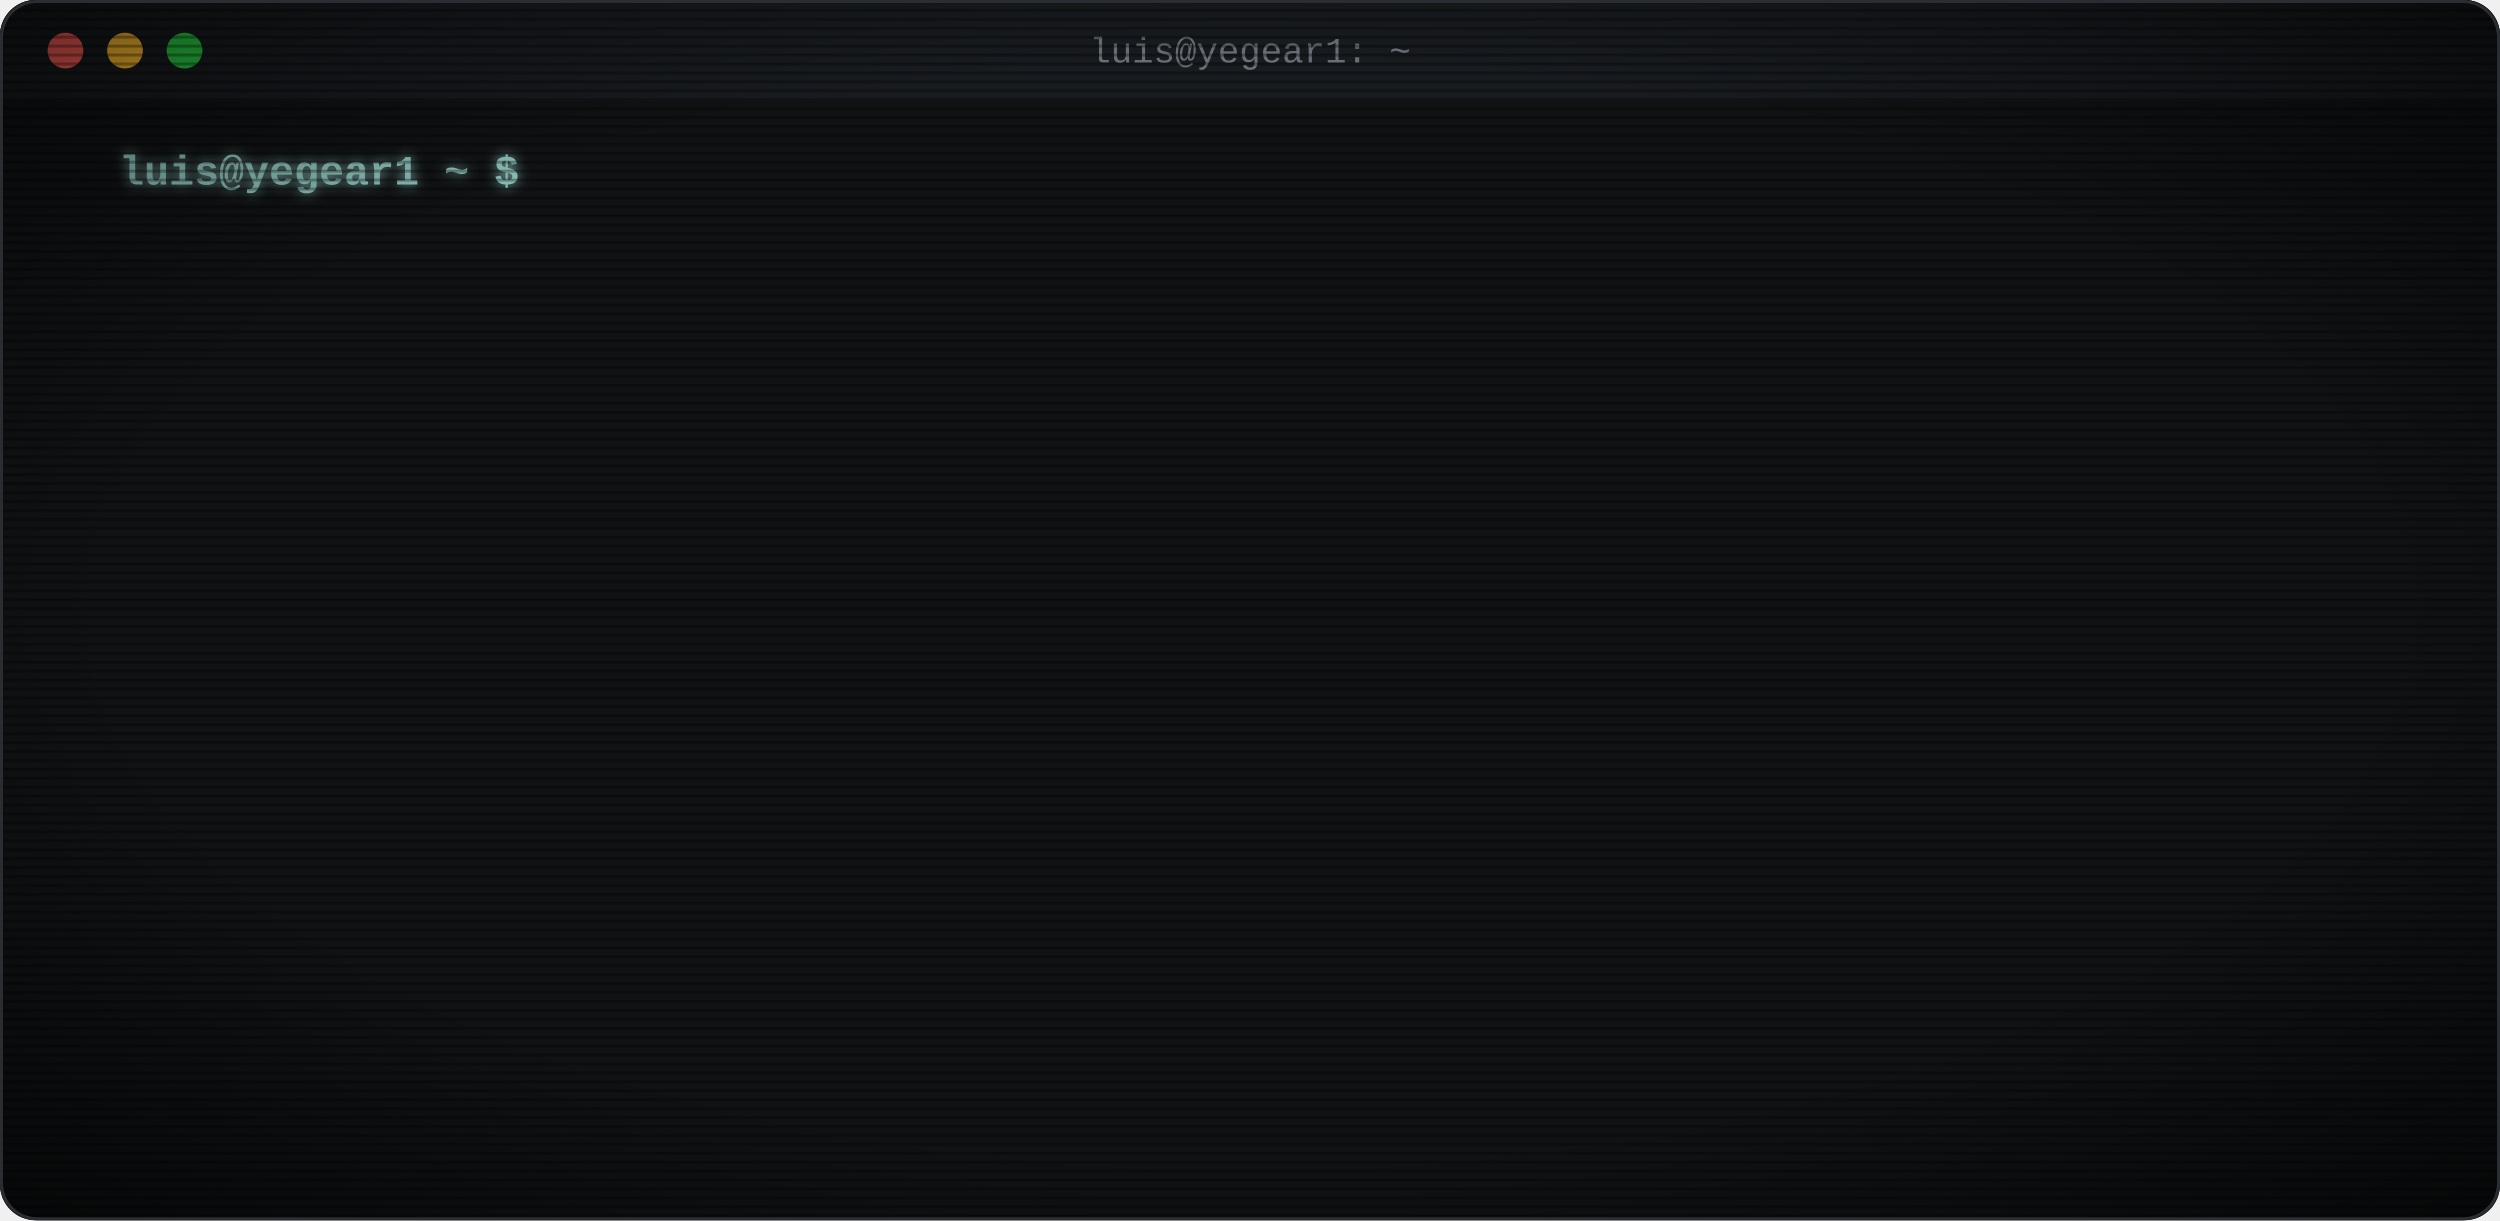
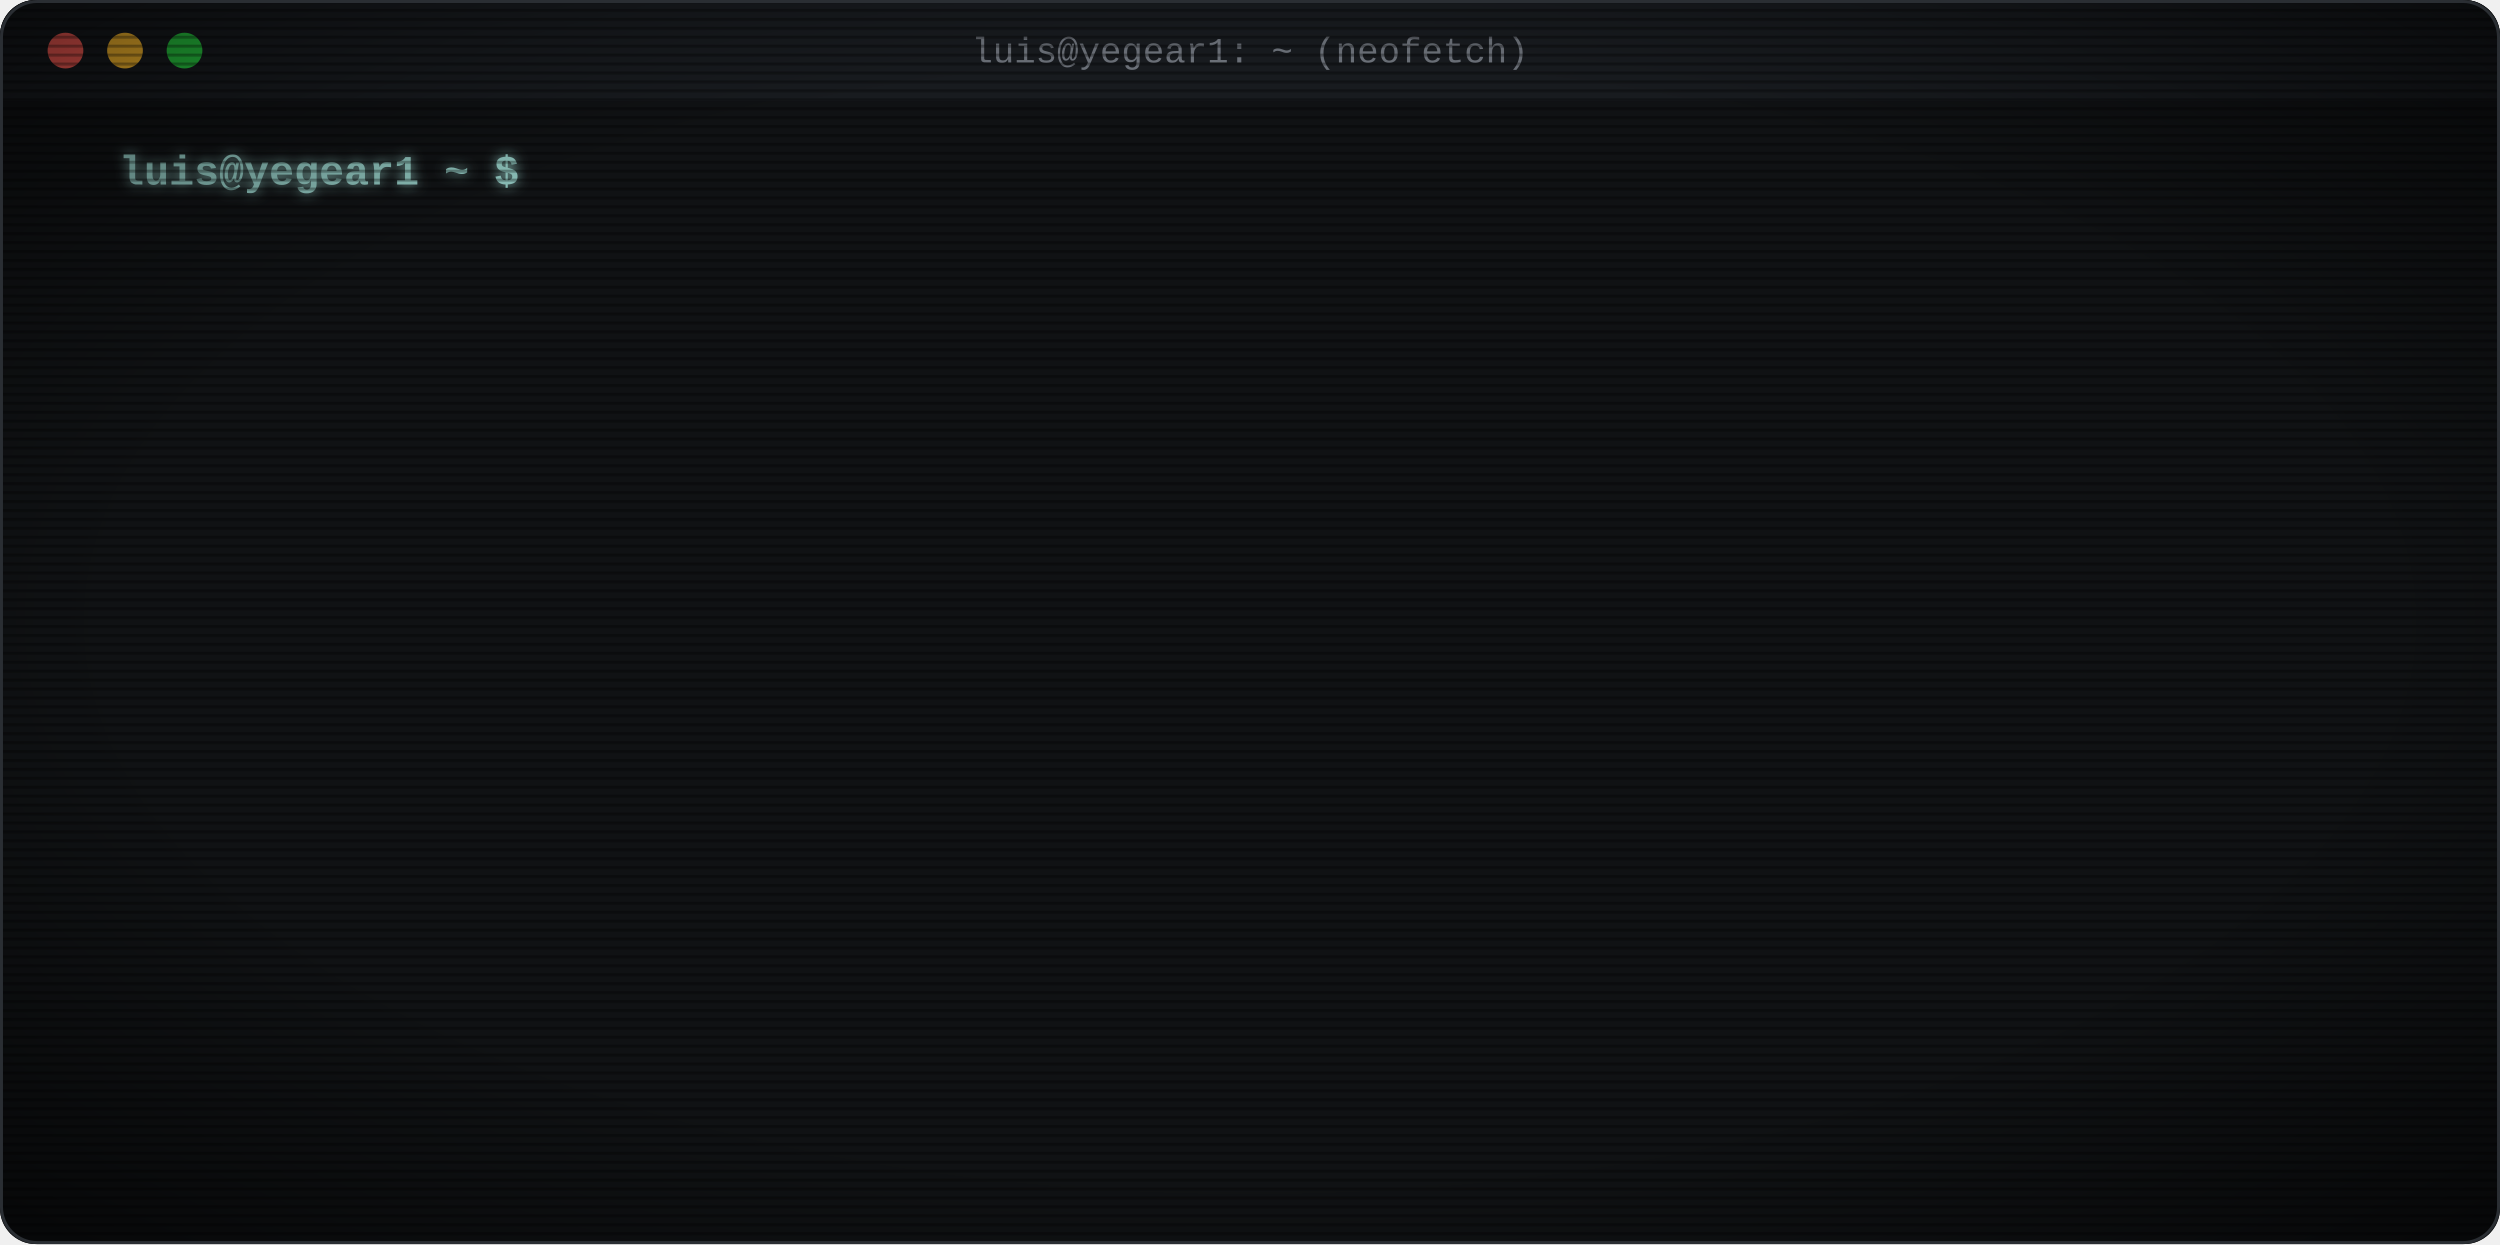
- <svg xmlns="http://www.w3.org/2000/svg" viewBox="0 0 840 410" width="840" height="410" role="img" aria-label="neofetch-style card: Luis (@yegear1), Infra &amp; Aspiring Dev, Homelab, Docker, Proxmox, Python, Go, TypeScript.">
+ <svg xmlns="http://www.w3.org/2000/svg" viewBox="0 0 840 418" width="840" height="418" role="img" aria-label="neofetch-style card with spinning 3D ASCII cube: Luis (@yegear1), Infra &amp; Aspiring Dev, Homelab, Docker, Proxmox, Python, Go, TypeScript.">
  <defs>
    <filter id="glow" x="-10%" y="-10%" width="120%" height="120%">
      <feGaussianBlur stdDeviation="2.2" result="b" />
      <feMerge>
        <feMergeNode in="b" />
        <feMergeNode in="SourceGraphic" />
      </feMerge>
    </filter>
    <pattern id="scan" width="4" height="3" patternUnits="userSpaceOnUse">
      <rect width="4" height="1" fill="#000" opacity="0.3" />
    </pattern>
    <radialGradient id="vig" cx="50%" cy="50%" r="75%">
      <stop offset="60%" stop-color="#000" stop-opacity="0" />
      <stop offset="100%" stop-color="#000" stop-opacity=".7" />
    </radialGradient>
    <clipPath id="win">
-       <rect width="840" height="410" rx="12" />
+       <rect width="840" height="418" rx="12" />
    </clipPath>
-     <linearGradient id="lg" x1="0" y1="0" x2="0" y2="1">
+     <linearGradient id="lg" x1="0" y1="0" x2="1" y2="1">
      <stop offset="0" stop-color="#8abeb7" />
      <stop offset=".5" stop-color="#81a2be" />
      <stop offset="1" stop-color="#b294bb" />
    </linearGradient>
  </defs>
  <style>
  .t{font-family:ui-monospace,SFMono-Regular,Menlo,Consolas,'Liberation Mono',monospace;white-space:pre}
  .bar{font-family:ui-monospace,SFMono-Regular,Menlo,Consolas,'Liberation Mono',monospace;font-size:12px;fill:#6b7078}
  .cur{animation:blink 1s infinite steps(1)}
  @keyframes blink{0%{opacity:1}50%{opacity:0}}
-   @media (prefers-reduced-motion:reduce){.cur{animation:none}}
-   .wh{fill:#e6e6e6}.dim{fill:#5c6370}.key{fill:#8abeb7;font-weight:700}.logo{fill:url(#lg)}
+   @keyframes cframe{0%,8.33%{opacity:1}8.34%,100%{opacity:0}}
+   .cf{opacity:0;animation:cframe 1.8s infinite steps(1)}
+   .cf0{animation-delay:0.000s}
+   .cf1{animation-delay:0.150s}
+   .cf2{animation-delay:0.300s}
+   .cf3{animation-delay:0.450s}
+   .cf4{animation-delay:0.600s}
+   .cf5{animation-delay:0.750s}
+   .cf6{animation-delay:0.900s}
+   .cf7{animation-delay:1.050s}
+   .cf8{animation-delay:1.200s}
+   .cf9{animation-delay:1.350s}
+   .cf10{animation-delay:1.500s}
+   .cf11{animation-delay:1.650s}
+   @media (prefers-reduced-motion:reduce){.cur,.cf{animation:none}.cf0{opacity:1}}
+   .wh{fill:#e6e6e6}.dim{fill:#5c6370}.key{fill:#8abeb7;font-weight:700}.logo{fill:url(#lg);font-weight:700}
</style>
  <g clip-path="url(#win)">
-     <rect width="840" height="410" fill="#101214" />
+     <rect width="840" height="418" fill="#101214" />
    <rect width="840" height="34" fill="#181b1f" />
    <circle cx="22" cy="17" r="6" fill="#ff5f57" />
    <circle cx="42" cy="17" r="6" fill="#febc2e" />
    <circle cx="62" cy="17" r="6" fill="#28c840" />
-     <text x="420" y="21" text-anchor="middle" class="bar">luis@yegear1: ~</text>
+     <text x="420" y="21" text-anchor="middle" class="bar">luis@yegear1: ~ (neofetch)</text>
    <g filter="url(#glow)">
      <text x="40" y="62" class="t key" font-size="14" textLength="142.8" lengthAdjust="spacingAndGlyphs">luis@yegear1 ~ $ </text>
      <clipPath id="ty">
        <rect x="181.8" y="48" height="22" width="0">
-           <animate attributeName="width" values="9.4;17.8;26.2;34.6;43.0;51.4;59.8;68.2" begin="0.40s" dur="0.64s" calcMode="discrete" fill="freeze" />
+           <animate attributeName="width" values="9.4;17.8;26.2;34.6;43.0;51.4;59.8;68.2;76.6;85.0;93.4;101.8;110.2;118.6;127.0;135.4;143.8;152.2;160.6;169.0;177.4" begin="0.25s" dur="0.75s" calcMode="discrete" fill="freeze" />
        </rect>
      </clipPath>
-       <text x="182.8" y="62" class="t wh" font-size="14" textLength="67.2" lengthAdjust="spacingAndGlyphs" clip-path="url(#ty)">neofetch</text>
-       <g opacity="0">
-         <set attributeName="opacity" to="1" begin="1.34s" fill="freeze" />
-         <text x="40" y="96.0" class="t logo" font-size="17" textLength="173.4" lengthAdjust="spacingAndGlyphs">██╗   ██╗███████╗</text>
-         <text x="40" y="113.0" class="t logo" font-size="17" textLength="173.4" lengthAdjust="spacingAndGlyphs">╚██╗ ██╔╝██╔════╝</text>
-         <text x="40" y="130.0" class="t logo" font-size="17" textLength="173.4" lengthAdjust="spacingAndGlyphs"> ╚████╔╝ █████╗  </text>
-         <text x="40" y="147.0" class="t logo" font-size="17" textLength="173.4" lengthAdjust="spacingAndGlyphs">  ╚██╔╝  ██╔══╝  </text>
-         <text x="40" y="164.0" class="t logo" font-size="17" textLength="173.4" lengthAdjust="spacingAndGlyphs">   ██║   ███████╗</text>
-         <text x="40" y="181.0" class="t logo" font-size="17" textLength="173.4" lengthAdjust="spacingAndGlyphs">   ╚═╝   ╚══════╝</text>
-         <text x="40" y="198.0" class="t logo" font-size="17" textLength="173.4" lengthAdjust="spacingAndGlyphs"> ██████╗ ███████╗</text>
-         <text x="40" y="215.0" class="t logo" font-size="17" textLength="173.4" lengthAdjust="spacingAndGlyphs">██╔════╝ ██╔════╝</text>
-         <text x="40" y="232.0" class="t logo" font-size="17" textLength="173.4" lengthAdjust="spacingAndGlyphs">██║  ███╗█████╗  </text>
-         <text x="40" y="249.0" class="t logo" font-size="17" textLength="173.4" lengthAdjust="spacingAndGlyphs">██║   ██║██╔══╝  </text>
-         <text x="40" y="266.0" class="t logo" font-size="17" textLength="173.4" lengthAdjust="spacingAndGlyphs">╚██████╔╝███████╗</text>
-         <text x="40" y="283.0" class="t logo" font-size="17" textLength="173.4" lengthAdjust="spacingAndGlyphs"> ╚═════╝ ╚══════╝</text>
-       </g>
-       <g opacity="0">
-         <set attributeName="opacity" to="1" begin="1.39s" fill="freeze" />
+       <text x="182.8" y="62" class="t wh" font-size="14" textLength="176.4" lengthAdjust="spacingAndGlyphs" clip-path="url(#ty)">neofetch --ascii-cube</text>
+       <g opacity="0">
+         <set attributeName="opacity" to="1" begin="1.10s" fill="freeze" />
+         <g class="cf cf0">
+           <text x="34" y="92" class="t logo" font-size="14.5">                      </text>
+           <text x="34" y="110" class="t logo" font-size="14.5">  @@@@@@@@@@@@@@$     </text>
+           <text x="34" y="128" class="t logo" font-size="14.5">  @@@@@@@@@@@@@@@@$   </text>
+           <text x="34" y="146" class="t logo" font-size="14.5">  ~@@@@@@@@@@@@@@@@@  </text>
+           <text x="34" y="164" class="t logo" font-size="14.5">  ~~@@@@@@@@@@@@@@@@@$</text>
+           <text x="34" y="182" class="t logo" font-size="14.5">  ~~~@@@@@@@@@@@@@@@@@</text>
+           <text x="34" y="200" class="t logo" font-size="14.5">  ~~~~@@@@@@@@@@@@@+++</text>
+           <text x="34" y="218" class="t logo" font-size="14.5">  ~~~~~@@@@@@+++++++++</text>
+           <text x="34" y="236" class="t logo" font-size="14.5">   ~~~~~+++++++++++++ </text>
+           <text x="34" y="254" class="t logo" font-size="14.5">    ~~~~+++++++++++   </text>
+           <text x="34" y="272" class="t logo" font-size="14.5">    ~~~++++++++++     </text>
+           <text x="34" y="290" class="t logo" font-size="14.5">     ~~++++++         </text>
+           <text x="34" y="308" class="t logo" font-size="14.5">      ++              </text>
+         </g>
+         <g class="cf cf1">
+           <text x="34" y="92" class="t logo" font-size="14.5">                      </text>
+           <text x="34" y="110" class="t logo" font-size="14.5">                      </text>
+           <text x="34" y="128" class="t logo" font-size="14.5">      @@@@@@@@++++++  </text>
+           <text x="34" y="146" class="t logo" font-size="14.5">@@@@@@@@@@@@@+++++++  </text>
+           <text x="34" y="164" class="t logo" font-size="14.5">~~~~~~~~~~~~~~++++++  </text>
+           <text x="34" y="182" class="t logo" font-size="14.5">~~~~~~~~~~~~~~++++++  </text>
+           <text x="34" y="200" class="t logo" font-size="14.5">;~~~~~~~~~~~~~++++++  </text>
+           <text x="34" y="218" class="t logo" font-size="14.5"> ~~~~~~~~~~~~~++++++  </text>
+           <text x="34" y="236" class="t logo" font-size="14.5"> ~~~~~~~~~~~~~++++++  </text>
+           <text x="34" y="254" class="t logo" font-size="14.5"> ;~~~~~~~~~~~~+++++   </text>
+           <text x="34" y="272" class="t logo" font-size="14.5">  ~~~~~~~~~~~~++++    </text>
+           <text x="34" y="290" class="t logo" font-size="14.5">    ~~~~~~~~~~+++     </text>
+           <text x="34" y="308" class="t logo" font-size="14.5">           ~~~++      </text>
+         </g>
+         <g class="cf cf2">
+           <text x="34" y="92" class="t logo" font-size="14.5">         @++          </text>
+           <text x="34" y="110" class="t logo" font-size="14.5">       @@~~~++        </text>
+           <text x="34" y="128" class="t logo" font-size="14.5">     @@~~~~~~~++      </text>
+           <text x="34" y="146" class="t logo" font-size="14.5">   @@~~~~~~~~~~~++    </text>
+           <text x="34" y="164" class="t logo" font-size="14.5"> @@~~~~~~~~~~~~~~+++  </text>
+           <text x="34" y="182" class="t logo" font-size="14.5">@@~~~~~~~~~~~~~~~~~+++</text>
+           <text x="34" y="200" class="t logo" font-size="14.5">~~~~~~~~~~~~~~~~~~~~~+</text>
+           <text x="34" y="218" class="t logo" font-size="14.5">~~~~~~~~~~~~~~~~~~~~~~</text>
+           <text x="34" y="236" class="t logo" font-size="14.5"> ;~~~~~~~~~~~~~~~~~~~ </text>
+           <text x="34" y="254" class="t logo" font-size="14.5">   ;~~~~~~~~~~~~~~~   </text>
+           <text x="34" y="272" class="t logo" font-size="14.5">     ~~~~~~~~~~~~     </text>
+           <text x="34" y="290" class="t logo" font-size="14.5">       ~~~~~~~~       </text>
+           <text x="34" y="308" class="t logo" font-size="14.5">        ;~~~~         </text>
+         </g>
+         <g class="cf cf3">
+           <text x="34" y="92" class="t logo" font-size="14.5">    ++++              </text>
+           <text x="34" y="110" class="t logo" font-size="14.5">    @~~~~~~~~~~~~~~~  </text>
+           <text x="34" y="128" class="t logo" font-size="14.5">    @~~~~~~~~~~~~~~~  </text>
+           <text x="34" y="146" class="t logo" font-size="14.5">    @~~~~~~~~~~~~~~~  </text>
+           <text x="34" y="164" class="t logo" font-size="14.5">    @~~~~~~~~~~~~~~~~ </text>
+           <text x="34" y="182" class="t logo" font-size="14.5">    @~~~~~~~~~~~~~~~~ </text>
+           <text x="34" y="200" class="t logo" font-size="14.5">    @~~~~~~~~~~~~~~~~ </text>
+           <text x="34" y="218" class="t logo" font-size="14.5">    @~~~~~~~~~~~~~~~~~</text>
+           <text x="34" y="236" class="t logo" font-size="14.5">    @~~~~~~~~~~~~~~~~~</text>
+           <text x="34" y="254" class="t logo" font-size="14.5">    @;;;;;;;;;;;;;;;;;</text>
+           <text x="34" y="272" class="t logo" font-size="14.5">   @@;;;;;;;;;;;;;#   </text>
+           <text x="34" y="290" class="t logo" font-size="14.5">                      </text>
+           <text x="34" y="308" class="t logo" font-size="14.5">                      </text>
+         </g>
+         <g class="cf cf4">
+           <text x="34" y="92" class="t logo" font-size="14.5">                      </text>
+           <text x="34" y="110" class="t logo" font-size="14.5">    ++~~~~~~~~        </text>
+           <text x="34" y="128" class="t logo" font-size="14.5"> @@@~~~~~~~~~~~~~~    </text>
+           <text x="34" y="146" class="t logo" font-size="14.5"> @@@@@@~~~~~~~~~~~~~~~</text>
+           <text x="34" y="164" class="t logo" font-size="14.5"> @@@@@@@@@~~~~~~~~~~;;</text>
+           <text x="34" y="182" class="t logo" font-size="14.5"> @@@@@@@@@@@@~~~~;;;;;</text>
+           <text x="34" y="200" class="t logo" font-size="14.5"> @@@@@@@@@@@@@@@;;;;; </text>
+           <text x="34" y="218" class="t logo" font-size="14.5"> @@@@@@@@@@@@@@@;;;;  </text>
+           <text x="34" y="236" class="t logo" font-size="14.5"> @@@@@@@@@@@@@@;;;;   </text>
+           <text x="34" y="254" class="t logo" font-size="14.5"> $@@@@@@@@@@@@;;;;    </text>
+           <text x="34" y="272" class="t logo" font-size="14.5">   $@@@@@@@@@;;;      </text>
+           <text x="34" y="290" class="t logo" font-size="14.5">      @@@@@@@;;       </text>
+           <text x="34" y="308" class="t logo" font-size="14.5">        @@@@;         </text>
+         </g>
+         <g class="cf cf5">
+           <text x="34" y="92" class="t logo" font-size="14.5">                      </text>
+           <text x="34" y="110" class="t logo" font-size="14.5">                      </text>
+           <text x="34" y="128" class="t logo" font-size="14.5">  +@@@@@@@@@@@@@@@@@  </text>
+           <text x="34" y="146" class="t logo" font-size="14.5">  +@@@@@@@@@@@@@@@@@  </text>
+           <text x="34" y="164" class="t logo" font-size="14.5">  +@@@@@@@@@@@@@@@@@  </text>
+           <text x="34" y="182" class="t logo" font-size="14.5">  +@@@@@@@@@@@@@@@@@  </text>
+           <text x="34" y="200" class="t logo" font-size="14.5">  +@@@@@@@@@@@@@@@@@  </text>
+           <text x="34" y="218" class="t logo" font-size="14.5">  +@@@@@@@@@@@@@@@@@  </text>
+           <text x="34" y="236" class="t logo" font-size="14.5">  +@@@@@@@@@@@@@@@@@  </text>
+           <text x="34" y="254" class="t logo" font-size="14.5">  +@@@@@@@@@@@@@@@@@  </text>
+           <text x="34" y="272" class="t logo" font-size="14.5">  +@@@@@@@@@@@@@@@@@  </text>
+           <text x="34" y="290" class="t logo" font-size="14.5">  +@@@@@@@@@@@@@@@@@  </text>
+           <text x="34" y="308" class="t logo" font-size="14.5">                      </text>
+         </g>
+         <g class="cf cf6">
+           <text x="34" y="92" class="t logo" font-size="14.5">     +@@@@            </text>
+           <text x="34" y="110" class="t logo" font-size="14.5">    ++@@@@@@@@@@@@    </text>
+           <text x="34" y="128" class="t logo" font-size="14.5">   ++++@@@@@@@@@@@@   </text>
+           <text x="34" y="146" class="t logo" font-size="14.5">   ++++@@@@@@@@@@@@@  </text>
+           <text x="34" y="164" class="t logo" font-size="14.5">  ++++++@@@@@@@@@@@@@ </text>
+           <text x="34" y="182" class="t logo" font-size="14.5">  ++++++@@@@@@@@@@@@@@</text>
+           <text x="34" y="200" class="t logo" font-size="14.5">  ++++++@@@@@@@@@@@@@@</text>
+           <text x="34" y="218" class="t logo" font-size="14.5">  +++++++@@@@@@@@@@@@@</text>
+           <text x="34" y="236" class="t logo" font-size="14.5">   ++++++$$$$$$$$$$$$$</text>
+           <text x="34" y="254" class="t logo" font-size="14.5">   ++++$$$$$$$$$$$$$$ </text>
+           <text x="34" y="272" class="t logo" font-size="14.5">   +++$$$$$$$$$$$     </text>
+           <text x="34" y="290" class="t logo" font-size="14.5">   +$$$$$#            </text>
+           <text x="34" y="308" class="t logo" font-size="14.5">                      </text>
+         </g>
+         <g class="cf cf7">
+           <text x="34" y="92" class="t logo" font-size="14.5">       ++             </text>
+           <text x="34" y="110" class="t logo" font-size="14.5">      +++++@          </text>
+           <text x="34" y="128" class="t logo" font-size="14.5">     +++++++$@        </text>
+           <text x="34" y="146" class="t logo" font-size="14.5">    +++++++$$$$@@     </text>
+           <text x="34" y="164" class="t logo" font-size="14.5">   +++++++$$$$$$$$@   </text>
+           <text x="34" y="182" class="t logo" font-size="14.5"> +++++++$$$$$$$$$$$$$ </text>
+           <text x="34" y="200" class="t logo" font-size="14.5"> ++++++$$$$$$$$$$$$$$$</text>
+           <text x="34" y="218" class="t logo" font-size="14.5"> +++++$$$$$$$$$$$$$$$$</text>
+           <text x="34" y="236" class="t logo" font-size="14.5"> +++$$$$$$$$$$$$$$$$$$</text>
+           <text x="34" y="254" class="t logo" font-size="14.5"> ++$$$$$$$$$$$$$$$$$  </text>
+           <text x="34" y="272" class="t logo" font-size="14.5">  $$$$$$$$$$$$$$$$$   </text>
+           <text x="34" y="290" class="t logo" font-size="14.5">     #$$$$$$$$$$$     </text>
+           <text x="34" y="308" class="t logo" font-size="14.5">           #$$$       </text>
+         </g>
+         <g class="cf cf8">
+           <text x="34" y="92" class="t logo" font-size="14.5">          +$$$        </text>
+           <text x="34" y="110" class="t logo" font-size="14.5">        +$$$$$$       </text>
+           <text x="34" y="128" class="t logo" font-size="14.5">      +$$$$$$$$$$     </text>
+           <text x="34" y="146" class="t logo" font-size="14.5">    +$$$$$$$$$$$$$$   </text>
+           <text x="34" y="164" class="t logo" font-size="14.5">  +$$$$$$$$$$$$$$$$$  </text>
+           <text x="34" y="182" class="t logo" font-size="14.5">+$$$$$$$$$$$$$$$$$$$$$</text>
+           <text x="34" y="200" class="t logo" font-size="14.5">#$$$$$$$$$$$$$$$$$$$$$</text>
+           <text x="34" y="218" class="t logo" font-size="14.5">#$$$$$$$$$$$$$$$$$$$$$</text>
+           <text x="34" y="236" class="t logo" font-size="14.5">  #$$$$$$$$$$$$$$$$$$ </text>
+           <text x="34" y="254" class="t logo" font-size="14.5">   ##$$$$$$$$$$$$$$   </text>
+           <text x="34" y="272" class="t logo" font-size="14.5">     #$$$$$$$$$$$$    </text>
+           <text x="34" y="290" class="t logo" font-size="14.5">       #$$$$$$$       </text>
+           <text x="34" y="308" class="t logo" font-size="14.5">         #$$$         </text>
+         </g>
+         <g class="cf cf9">
+           <text x="34" y="92" class="t logo" font-size="14.5">         $$$$         </text>
+           <text x="34" y="110" class="t logo" font-size="14.5">      $$$$$$$$        </text>
+           <text x="34" y="128" class="t logo" font-size="14.5">   $$$$$$$$$$$$@      </text>
+           <text x="34" y="146" class="t logo" font-size="14.5"> $$$$$$$$$$$$$$$@     </text>
+           <text x="34" y="164" class="t logo" font-size="14.5">$$$$$$$$$$$$$$$$$@    </text>
+           <text x="34" y="182" class="t logo" font-size="14.5">$$$$$$$$$$$$$$$$$$$   </text>
+           <text x="34" y="200" class="t logo" font-size="14.5">#$$$$$$$$$$$$$$$$$$$  </text>
+           <text x="34" y="218" class="t logo" font-size="14.5"> #$$$$$$$$$$$$$$$$$$@ </text>
+           <text x="34" y="236" class="t logo" font-size="14.5"> #$$$$$$$$$$$$$$$;;;; </text>
+           <text x="34" y="254" class="t logo" font-size="14.5">  #$$$$$$$$$$$;;;;;   </text>
+           <text x="34" y="272" class="t logo" font-size="14.5">   $$$$$$$;;;;;       </text>
+           <text x="34" y="290" class="t logo" font-size="14.5">   #$$$;;;;;          </text>
+           <text x="34" y="308" class="t logo" font-size="14.5">                      </text>
+         </g>
+         <g class="cf cf10">
+           <text x="34" y="92" class="t logo" font-size="14.5">        $$@@+         </text>
+           <text x="34" y="110" class="t logo" font-size="14.5">      $$$$@@@@@@      </text>
+           <text x="34" y="128" class="t logo" font-size="14.5">    $$$$$$@@@@@@@@@+  </text>
+           <text x="34" y="146" class="t logo" font-size="14.5">  $$$$$$$$@@@@@@@@@@  </text>
+           <text x="34" y="164" class="t logo" font-size="14.5">  $$$$$$$$@@@@@@@@@@@ </text>
+           <text x="34" y="182" class="t logo" font-size="14.5">  $$$$$$$$@@@@@@@@@@@ </text>
+           <text x="34" y="200" class="t logo" font-size="14.5">  $$$$$$$$@@@@@@@@@@@ </text>
+           <text x="34" y="218" class="t logo" font-size="14.5"> #$$$$$$$$@@@@@@@@@@@@</text>
+           <text x="34" y="236" class="t logo" font-size="14.5"> $$$$$$$$$@@@@@@@@@@@@</text>
+           <text x="34" y="254" class="t logo" font-size="14.5"> $$$$$$$;;;;;@@@@@@@@@</text>
+           <text x="34" y="272" class="t logo" font-size="14.5"> $$;;;;;;;;;;;;;;;;;  </text>
+           <text x="34" y="290" class="t logo" font-size="14.5">                      </text>
+           <text x="34" y="308" class="t logo" font-size="14.5">                      </text>
+         </g>
+         <g class="cf cf11">
+           <text x="34" y="92" class="t logo" font-size="14.5">                      </text>
+           <text x="34" y="110" class="t logo" font-size="14.5">   ++++++++           </text>
+           <text x="34" y="128" class="t logo" font-size="14.5">   $@@@@@@@++++++++++ </text>
+           <text x="34" y="146" class="t logo" font-size="14.5">   $@@@@@@@@@@@@@@@@@ </text>
+           <text x="34" y="164" class="t logo" font-size="14.5">   $@@@@@@@@@@@@@@@@  </text>
+           <text x="34" y="182" class="t logo" font-size="14.5">  $$@@@@@@@@@@@@@@@@  </text>
+           <text x="34" y="200" class="t logo" font-size="14.5">  $@@@@@@@@@@@@@@@@@  </text>
+           <text x="34" y="218" class="t logo" font-size="14.5">  $@@@@@@@@@@@@@@@@@  </text>
+           <text x="34" y="236" class="t logo" font-size="14.5">  $@@@@@@@@@@@@@@@@@  </text>
+           <text x="34" y="254" class="t logo" font-size="14.5">  $@@@@@@@@@@@@@@@@@  </text>
+           <text x="34" y="272" class="t logo" font-size="14.5">  $@@@@@@@@@@@@@@@@@  </text>
+           <text x="34" y="290" class="t logo" font-size="14.5">  $@@@@@@@@@@@@@@@@@  </text>
+           <text x="34" y="308" class="t logo" font-size="14.5">                      </text>
+         </g>
+       </g>
+       <g opacity="0">
+         <set attributeName="opacity" to="1" begin="1.15s" fill="freeze" />
        <text x="260" y="96" class="t key" font-size="14" textLength="100.8" lengthAdjust="spacingAndGlyphs">luis@yegear1</text>
      </g>
      <g opacity="0">
-         <set attributeName="opacity" to="1" begin="1.45s" fill="freeze" />
+         <set attributeName="opacity" to="1" begin="1.20s" fill="freeze" />
        <text x="260" y="118" class="t dim" font-size="14" textLength="100.8" lengthAdjust="spacingAndGlyphs">────────────</text>
      </g>
      <g opacity="0">
-         <set attributeName="opacity" to="1" begin="1.51s" fill="freeze" />
+         <set attributeName="opacity" to="1" begin="1.25s" fill="freeze" />
        <text x="260" y="140" class="t key" font-size="14" textLength="42.0" lengthAdjust="spacingAndGlyphs">Role:</text>
        <text x="310.4" y="140" class="t wh" font-size="14" textLength="168.0" lengthAdjust="spacingAndGlyphs">Infra &amp; Aspiring Dev</text>
      </g>
      <g opacity="0">
-         <set attributeName="opacity" to="1" begin="1.57s" fill="freeze" />
+         <set attributeName="opacity" to="1" begin="1.30s" fill="freeze" />
        <text x="260" y="162" class="t key" font-size="14" textLength="42.0" lengthAdjust="spacingAndGlyphs">Host:</text>
        <text x="310.4" y="162" class="t wh" font-size="14" textLength="176.4" lengthAdjust="spacingAndGlyphs">Homelab · Self-Hosted</text>
      </g>
      <g opacity="0">
-         <set attributeName="opacity" to="1" begin="1.63s" fill="freeze" />
+         <set attributeName="opacity" to="1" begin="1.35s" fill="freeze" />
        <text x="260" y="184" class="t key" font-size="14" textLength="75.6" lengthAdjust="spacingAndGlyphs">Location:</text>
        <text x="344.0" y="184" class="t wh" font-size="14" textLength="50.4" lengthAdjust="spacingAndGlyphs">Brazil</text>
      </g>
      <g opacity="0">
-         <set attributeName="opacity" to="1" begin="1.69s" fill="freeze" />
+         <set attributeName="opacity" to="1" begin="1.40s" fill="freeze" />
        <text x="260" y="206" class="t key" font-size="14" textLength="50.4" lengthAdjust="spacingAndGlyphs">Infra:</text>
        <text x="318.8" y="206" class="t wh" font-size="14" textLength="260.4" lengthAdjust="spacingAndGlyphs">docker, proxmox, traefik, linux</text>
      </g>
      <g opacity="0">
-         <set attributeName="opacity" to="1" begin="1.75s" fill="freeze" />
+         <set attributeName="opacity" to="1" begin="1.45s" fill="freeze" />
        <text x="260" y="228" class="t key" font-size="14" textLength="117.6" lengthAdjust="spacingAndGlyphs">Observability:</text>
        <text x="386.0" y="228" class="t wh" font-size="14" textLength="235.2" lengthAdjust="spacingAndGlyphs">victorialogs, vector, sqlite</text>
      </g>
      <g opacity="0">
-         <set attributeName="opacity" to="1" begin="1.81s" fill="freeze" />
+         <set attributeName="opacity" to="1" begin="1.50s" fill="freeze" />
        <text x="260" y="250" class="t key" font-size="14" textLength="84.0" lengthAdjust="spacingAndGlyphs">Languages:</text>
        <text x="352.4" y="250" class="t wh" font-size="14" textLength="235.2" lengthAdjust="spacingAndGlyphs">python, go, typescript, bash</text>
      </g>
      <g opacity="0">
-         <set attributeName="opacity" to="1" begin="1.87s" fill="freeze" />
+         <set attributeName="opacity" to="1" begin="1.55s" fill="freeze" />
        <text x="260" y="272" class="t key" font-size="14" textLength="50.4" lengthAdjust="spacingAndGlyphs">Focus:</text>
        <text x="318.8" y="272" class="t wh" font-size="14" textLength="268.8" lengthAdjust="spacingAndGlyphs">cli tools, automation, ai agents</text>
      </g>
      <g opacity="0">
-         <set attributeName="opacity" to="1" begin="1.93s" fill="freeze" />
+         <set attributeName="opacity" to="1" begin="1.60s" fill="freeze" />
        <text x="260" y="294" class="t key" font-size="14" textLength="58.8" lengthAdjust="spacingAndGlyphs">Status:</text>
        <text x="327.2" y="294" class="t wh" font-size="14" textLength="285.6" lengthAdjust="spacingAndGlyphs">learning in public, building tools</text>
      </g>
      <g opacity="0">
-         <set attributeName="opacity" to="1" begin="2.11s" fill="freeze" />
+         <set attributeName="opacity" to="1" begin="1.75s" fill="freeze" />
        <rect x="260.0" y="324" width="25.2" height="15" fill="#1d1f21" />
        <rect x="260.0" y="339" width="25.2" height="15" fill="#666666" />
        <rect x="285.2" y="324" width="25.2" height="15" fill="#cc6666" />
        <rect x="285.2" y="339" width="25.2" height="15" fill="#ff7b7b" />
        <rect x="310.4" y="324" width="25.2" height="15" fill="#b5bd68" />
        <rect x="310.4" y="339" width="25.2" height="15" fill="#d7e086" />
        <rect x="335.6" y="324" width="25.2" height="15" fill="#f0c674" />
        <rect x="335.6" y="339" width="25.2" height="15" fill="#ffdc8c" />
        <rect x="360.8" y="324" width="25.2" height="15" fill="#81a2be" />
        <rect x="360.8" y="339" width="25.2" height="15" fill="#a5c4e0" />
        <rect x="386.0" y="324" width="25.2" height="15" fill="#b294bb" />
        <rect x="386.0" y="339" width="25.2" height="15" fill="#d4b5dd" />
        <rect x="411.2" y="324" width="25.2" height="15" fill="#8abeb7" />
        <rect x="411.2" y="339" width="25.2" height="15" fill="#a8dcd4" />
        <rect x="436.4" y="324" width="25.2" height="15" fill="#c5c8c6" />
        <rect x="436.4" y="339" width="25.2" height="15" fill="#ffffff" />
      </g>
      <g opacity="0">
-         <set attributeName="opacity" to="1" begin="2.36s" fill="freeze" />
+         <set attributeName="opacity" to="1" begin="1.95s" fill="freeze" />
        <text x="40" y="380" class="t key" font-size="14" textLength="142.8" lengthAdjust="spacingAndGlyphs">luis@yegear1 ~ $ </text>
-         <rect class="cur" x="184.8" y="368" width="8.4" height="14" fill="#c5c8c6" />
+         <clipPath id="bty0">
+           <rect x="181.8" y="366" height="22" width="0">
+             <animate attributeName="width" values="0;0;289.6;289.6;0;0" keyTimes="0;0.000;0.092;0.258;0.308;1" dur="12.0s" begin="1.95s" repeatCount="indefinite" />
+           </rect>
+         </clipPath>
+         <text x="182.8" y="380" class="t wh" font-size="14" textLength="285.6" lengthAdjust="spacingAndGlyphs" clip-path="url(#bty0)">echo "Aspiring Software Developer"</text>
+         <clipPath id="bty1">
+           <rect x="181.8" y="366" height="22" width="0">
+             <animate attributeName="width" values="0;0;331.6;331.6;0;0" keyTimes="0;0.333;0.425;0.592;0.642;1" dur="12.0s" begin="1.95s" repeatCount="indefinite" />
+           </rect>
+         </clipPath>
+         <text x="182.8" y="380" class="t wh" font-size="14" textLength="327.6" lengthAdjust="spacingAndGlyphs" clip-path="url(#bty1)">echo "Infrastructure &amp; Homelab Builder"</text>
+         <clipPath id="bty2">
+           <rect x="181.8" y="366" height="22" width="0">
+             <animate attributeName="width" values="0;0;356.8;356.8;0;0" keyTimes="0;0.667;0.758;0.925;0.975;1" dur="12.0s" begin="1.95s" repeatCount="indefinite" />
+           </rect>
+         </clipPath>
+         <text x="182.8" y="380" class="t wh" font-size="14" textLength="352.8" lengthAdjust="spacingAndGlyphs" clip-path="url(#bty2)">echo "Linux, Docker &amp; Automation Explorer"</text>
+         <rect class="cur" x="182.8" y="368" width="8.4" height="14" fill="#8abeb7">
+           <animate attributeName="x" values="182.8;470.4;470.4;182.8;182.8;512.4;512.4;182.8;182.8;537.6;537.6;182.8;182.8" keyTimes="0;0.092;0.258;0.308;0.333;0.425;0.592;0.642;0.667;0.758;0.925;0.975;1" dur="12.0s" begin="1.95s" repeatCount="indefinite" />
+         </rect>
      </g>
    </g>
-     <rect width="840" height="410" fill="url(#scan)" />
-     <rect width="840" height="410" fill="url(#vig)" />
+     <rect width="840" height="418" fill="url(#scan)" />
+     <rect width="840" height="418" fill="url(#vig)" />
  </g>
-   <rect x=".5" y=".5" width="839" height="409" rx="12" fill="none" stroke="#2a2e33" />
+   <rect x=".5" y=".5" width="839" height="417" rx="12" fill="none" stroke="#2a2e33" />
</svg>
